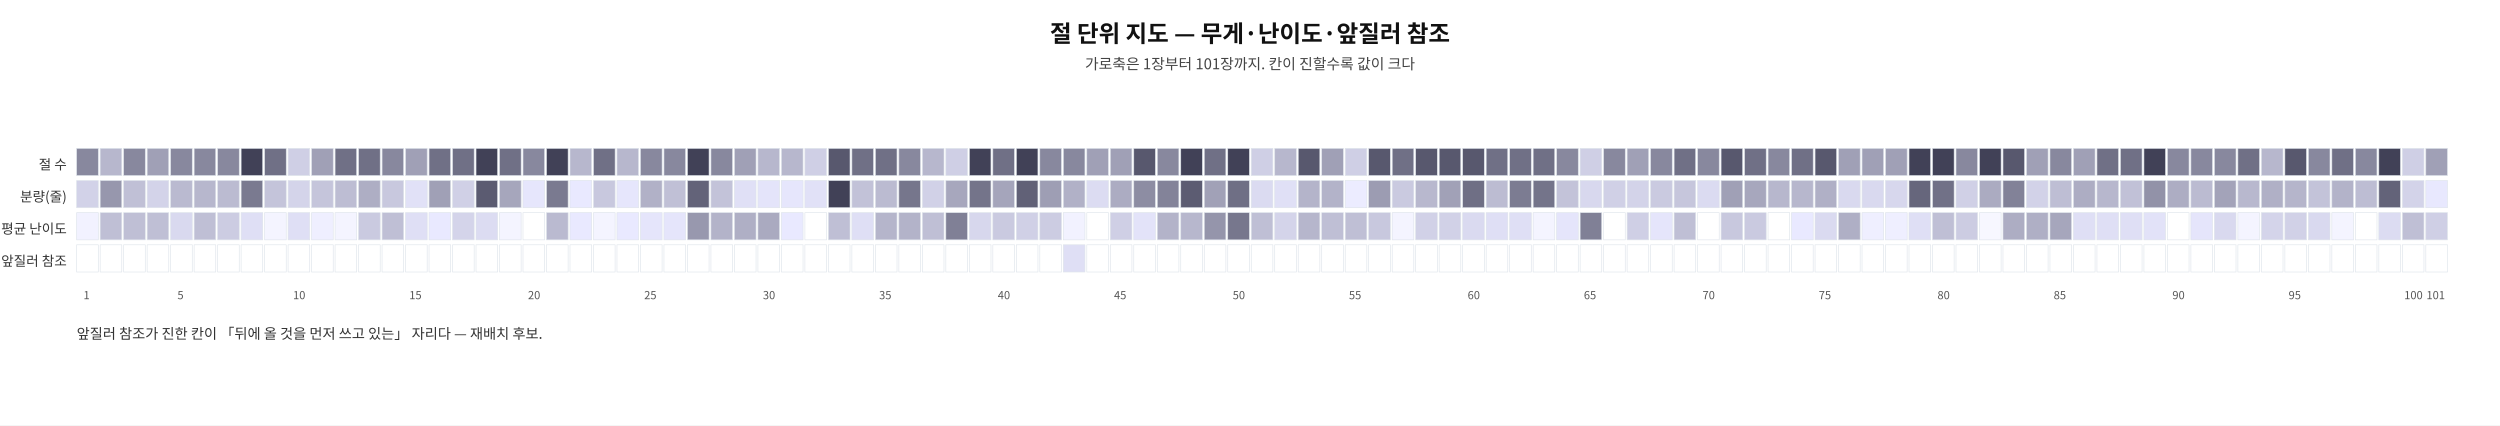
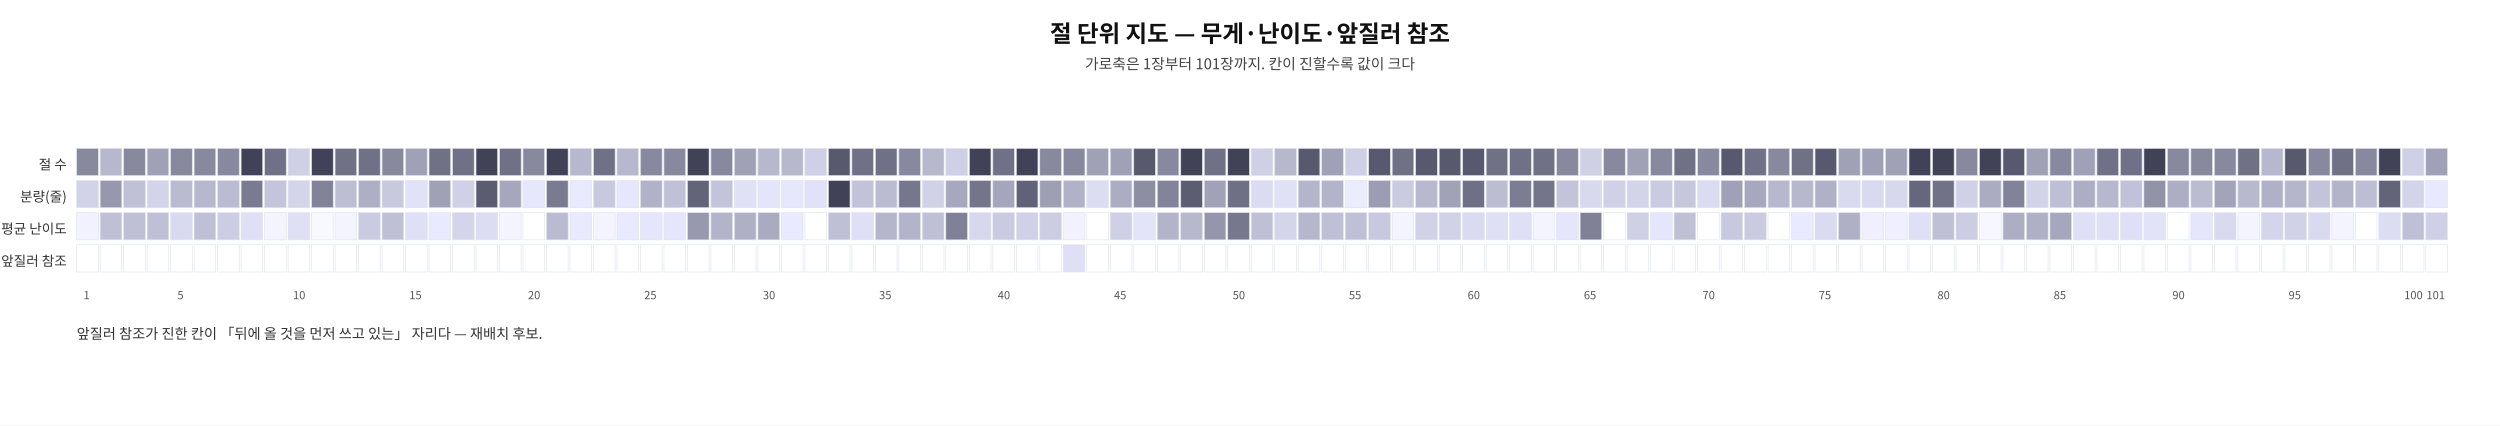
<svg xmlns="http://www.w3.org/2000/svg" viewBox="0 0 2022 344" width="2022" height="344" font-family="Noto Sans CJK KR, Noto Sans, sans-serif">
  <rect width="2022" height="344" fill="#fff" />
  <text x="1011.0" y="34" font-size="19" font-weight="bold" text-anchor="middle" fill="#111">절 단위 지도 — 무게·난이도·앞질러 참조</text>
  <text x="1011.0" y="56" font-size="12" text-anchor="middle" fill="#444">가로축은 1장부터 101장까지. 칸이 진할수록 값이 크다</text>
  <text x="54" y="137" font-size="11" text-anchor="end" fill="#333">절 수</text>
  <rect x="62" y="120" width="17.5" height="22" fill="rgb(136,136,158)" stroke="#dde3ea" stroke-width="0.5" />
  <rect x="81" y="120" width="17.5" height="22" fill="rgb(183,183,205)" stroke="#dde3ea" stroke-width="0.5" />
  <rect x="100" y="120" width="17.5" height="22" fill="rgb(136,136,158)" stroke="#dde3ea" stroke-width="0.5" />
  <rect x="119" y="120" width="17.5" height="22" fill="rgb(160,160,182)" stroke="#dde3ea" stroke-width="0.5" />
  <rect x="138" y="120" width="17.5" height="22" fill="rgb(136,136,158)" stroke="#dde3ea" stroke-width="0.5" />
  <rect x="157" y="120" width="17.5" height="22" fill="rgb(136,136,158)" stroke="#dde3ea" stroke-width="0.5" />
  <rect x="176" y="120" width="17.5" height="22" fill="rgb(136,136,158)" stroke="#dde3ea" stroke-width="0.5" />
  <rect x="195" y="120" width="17.5" height="22" fill="rgb(65,65,87)" stroke="#dde3ea" stroke-width="0.5" />
  <rect x="214" y="120" width="17.5" height="22" fill="rgb(112,112,134)" stroke="#dde3ea" stroke-width="0.5" />
  <rect x="233" y="120" width="17.5" height="22" fill="rgb(207,207,229)" stroke="#dde3ea" stroke-width="0.5" />
-   <rect x="252" y="120" width="17.5" height="22" fill="rgb(160,160,182)" stroke="#dde3ea" stroke-width="0.5" />
+   <rect x="252" y="120" width="17.5" height="22" fill="rgb(65,65,87)" stroke="#dde3ea" stroke-width="0.5" />
  <rect x="271" y="120" width="17.5" height="22" fill="rgb(112,112,134)" stroke="#dde3ea" stroke-width="0.5" />
  <rect x="290" y="120" width="17.5" height="22" fill="rgb(112,112,134)" stroke="#dde3ea" stroke-width="0.5" />
  <rect x="309" y="120" width="17.5" height="22" fill="rgb(136,136,158)" stroke="#dde3ea" stroke-width="0.5" />
  <rect x="328" y="120" width="17.5" height="22" fill="rgb(160,160,182)" stroke="#dde3ea" stroke-width="0.5" />
  <rect x="347" y="120" width="17.5" height="22" fill="rgb(112,112,134)" stroke="#dde3ea" stroke-width="0.5" />
  <rect x="366" y="120" width="17.5" height="22" fill="rgb(112,112,134)" stroke="#dde3ea" stroke-width="0.5" />
  <rect x="385" y="120" width="17.5" height="22" fill="rgb(65,65,87)" stroke="#dde3ea" stroke-width="0.5" />
  <rect x="404" y="120" width="17.5" height="22" fill="rgb(112,112,134)" stroke="#dde3ea" stroke-width="0.5" />
  <rect x="423" y="120" width="17.5" height="22" fill="rgb(136,136,158)" stroke="#dde3ea" stroke-width="0.5" />
  <rect x="442" y="120" width="17.5" height="22" fill="rgb(65,65,87)" stroke="#dde3ea" stroke-width="0.5" />
  <rect x="461" y="120" width="17.5" height="22" fill="rgb(183,183,205)" stroke="#dde3ea" stroke-width="0.5" />
  <rect x="480" y="120" width="17.5" height="22" fill="rgb(112,112,134)" stroke="#dde3ea" stroke-width="0.5" />
  <rect x="499" y="120" width="17.5" height="22" fill="rgb(183,183,205)" stroke="#dde3ea" stroke-width="0.5" />
  <rect x="518" y="120" width="17.5" height="22" fill="rgb(136,136,158)" stroke="#dde3ea" stroke-width="0.5" />
  <rect x="537" y="120" width="17.5" height="22" fill="rgb(136,136,158)" stroke="#dde3ea" stroke-width="0.5" />
  <rect x="556" y="120" width="17.5" height="22" fill="rgb(65,65,87)" stroke="#dde3ea" stroke-width="0.5" />
  <rect x="575" y="120" width="17.5" height="22" fill="rgb(136,136,158)" stroke="#dde3ea" stroke-width="0.5" />
  <rect x="594" y="120" width="17.5" height="22" fill="rgb(160,160,182)" stroke="#dde3ea" stroke-width="0.5" />
  <rect x="613" y="120" width="17.5" height="22" fill="rgb(183,183,205)" stroke="#dde3ea" stroke-width="0.5" />
  <rect x="632" y="120" width="17.5" height="22" fill="rgb(183,183,205)" stroke="#dde3ea" stroke-width="0.5" />
  <rect x="651" y="120" width="17.5" height="22" fill="rgb(207,207,229)" stroke="#dde3ea" stroke-width="0.5" />
  <rect x="670" y="120" width="17.5" height="22" fill="rgb(88,88,110)" stroke="#dde3ea" stroke-width="0.5" />
  <rect x="689" y="120" width="17.5" height="22" fill="rgb(112,112,134)" stroke="#dde3ea" stroke-width="0.5" />
  <rect x="708" y="120" width="17.5" height="22" fill="rgb(112,112,134)" stroke="#dde3ea" stroke-width="0.5" />
  <rect x="727" y="120" width="17.5" height="22" fill="rgb(136,136,158)" stroke="#dde3ea" stroke-width="0.5" />
  <rect x="746" y="120" width="17.5" height="22" fill="rgb(183,183,205)" stroke="#dde3ea" stroke-width="0.5" />
  <rect x="765" y="120" width="17.5" height="22" fill="rgb(207,207,229)" stroke="#dde3ea" stroke-width="0.5" />
  <rect x="784" y="120" width="17.5" height="22" fill="rgb(65,65,87)" stroke="#dde3ea" stroke-width="0.5" />
  <rect x="803" y="120" width="17.5" height="22" fill="rgb(112,112,134)" stroke="#dde3ea" stroke-width="0.5" />
  <rect x="822" y="120" width="17.5" height="22" fill="rgb(65,65,87)" stroke="#dde3ea" stroke-width="0.5" />
  <rect x="841" y="120" width="17.5" height="22" fill="rgb(136,136,158)" stroke="#dde3ea" stroke-width="0.5" />
  <rect x="860" y="120" width="17.5" height="22" fill="rgb(136,136,158)" stroke="#dde3ea" stroke-width="0.5" />
  <rect x="879" y="120" width="17.5" height="22" fill="rgb(160,160,182)" stroke="#dde3ea" stroke-width="0.5" />
  <rect x="898" y="120" width="17.5" height="22" fill="rgb(160,160,182)" stroke="#dde3ea" stroke-width="0.5" />
  <rect x="917" y="120" width="17.5" height="22" fill="rgb(88,88,110)" stroke="#dde3ea" stroke-width="0.5" />
  <rect x="936" y="120" width="17.5" height="22" fill="rgb(136,136,158)" stroke="#dde3ea" stroke-width="0.5" />
  <rect x="955" y="120" width="17.5" height="22" fill="rgb(65,65,87)" stroke="#dde3ea" stroke-width="0.5" />
  <rect x="974" y="120" width="17.5" height="22" fill="rgb(112,112,134)" stroke="#dde3ea" stroke-width="0.5" />
  <rect x="993" y="120" width="17.5" height="22" fill="rgb(65,65,87)" stroke="#dde3ea" stroke-width="0.5" />
  <rect x="1012" y="120" width="17.5" height="22" fill="rgb(207,207,229)" stroke="#dde3ea" stroke-width="0.5" />
  <rect x="1031" y="120" width="17.5" height="22" fill="rgb(183,183,205)" stroke="#dde3ea" stroke-width="0.5" />
  <rect x="1050" y="120" width="17.5" height="22" fill="rgb(88,88,110)" stroke="#dde3ea" stroke-width="0.5" />
  <rect x="1069" y="120" width="17.5" height="22" fill="rgb(160,160,182)" stroke="#dde3ea" stroke-width="0.5" />
  <rect x="1088" y="120" width="17.5" height="22" fill="rgb(207,207,229)" stroke="#dde3ea" stroke-width="0.5" />
  <rect x="1107" y="120" width="17.5" height="22" fill="rgb(88,88,110)" stroke="#dde3ea" stroke-width="0.5" />
  <rect x="1126" y="120" width="17.5" height="22" fill="rgb(112,112,134)" stroke="#dde3ea" stroke-width="0.5" />
  <rect x="1145" y="120" width="17.5" height="22" fill="rgb(88,88,110)" stroke="#dde3ea" stroke-width="0.5" />
  <rect x="1164" y="120" width="17.5" height="22" fill="rgb(88,88,110)" stroke="#dde3ea" stroke-width="0.5" />
  <rect x="1183" y="120" width="17.5" height="22" fill="rgb(88,88,110)" stroke="#dde3ea" stroke-width="0.5" />
  <rect x="1202" y="120" width="17.5" height="22" fill="rgb(112,112,134)" stroke="#dde3ea" stroke-width="0.5" />
  <rect x="1221" y="120" width="17.5" height="22" fill="rgb(112,112,134)" stroke="#dde3ea" stroke-width="0.5" />
  <rect x="1240" y="120" width="17.5" height="22" fill="rgb(112,112,134)" stroke="#dde3ea" stroke-width="0.5" />
  <rect x="1259" y="120" width="17.5" height="22" fill="rgb(136,136,158)" stroke="#dde3ea" stroke-width="0.5" />
  <rect x="1278" y="120" width="17.5" height="22" fill="rgb(207,207,229)" stroke="#dde3ea" stroke-width="0.5" />
  <rect x="1297" y="120" width="17.5" height="22" fill="rgb(136,136,158)" stroke="#dde3ea" stroke-width="0.5" />
  <rect x="1316" y="120" width="17.5" height="22" fill="rgb(160,160,182)" stroke="#dde3ea" stroke-width="0.5" />
  <rect x="1335" y="120" width="17.5" height="22" fill="rgb(136,136,158)" stroke="#dde3ea" stroke-width="0.5" />
  <rect x="1354" y="120" width="17.5" height="22" fill="rgb(112,112,134)" stroke="#dde3ea" stroke-width="0.5" />
  <rect x="1373" y="120" width="17.5" height="22" fill="rgb(136,136,158)" stroke="#dde3ea" stroke-width="0.5" />
  <rect x="1392" y="120" width="17.5" height="22" fill="rgb(88,88,110)" stroke="#dde3ea" stroke-width="0.5" />
  <rect x="1411" y="120" width="17.5" height="22" fill="rgb(112,112,134)" stroke="#dde3ea" stroke-width="0.5" />
  <rect x="1430" y="120" width="17.5" height="22" fill="rgb(136,136,158)" stroke="#dde3ea" stroke-width="0.5" />
  <rect x="1449" y="120" width="17.5" height="22" fill="rgb(112,112,134)" stroke="#dde3ea" stroke-width="0.5" />
  <rect x="1468" y="120" width="17.5" height="22" fill="rgb(88,88,110)" stroke="#dde3ea" stroke-width="0.5" />
  <rect x="1487" y="120" width="17.5" height="22" fill="rgb(160,160,182)" stroke="#dde3ea" stroke-width="0.5" />
  <rect x="1506" y="120" width="17.5" height="22" fill="rgb(160,160,182)" stroke="#dde3ea" stroke-width="0.5" />
  <rect x="1525" y="120" width="17.5" height="22" fill="rgb(160,160,182)" stroke="#dde3ea" stroke-width="0.5" />
  <rect x="1544" y="120" width="17.5" height="22" fill="rgb(65,65,87)" stroke="#dde3ea" stroke-width="0.5" />
  <rect x="1563" y="120" width="17.5" height="22" fill="rgb(65,65,87)" stroke="#dde3ea" stroke-width="0.5" />
  <rect x="1582" y="120" width="17.5" height="22" fill="rgb(136,136,158)" stroke="#dde3ea" stroke-width="0.5" />
  <rect x="1601" y="120" width="17.5" height="22" fill="rgb(65,65,87)" stroke="#dde3ea" stroke-width="0.5" />
  <rect x="1620" y="120" width="17.5" height="22" fill="rgb(88,88,110)" stroke="#dde3ea" stroke-width="0.5" />
  <rect x="1639" y="120" width="17.5" height="22" fill="rgb(160,160,182)" stroke="#dde3ea" stroke-width="0.5" />
  <rect x="1658" y="120" width="17.5" height="22" fill="rgb(136,136,158)" stroke="#dde3ea" stroke-width="0.5" />
  <rect x="1677" y="120" width="17.5" height="22" fill="rgb(160,160,182)" stroke="#dde3ea" stroke-width="0.5" />
  <rect x="1696" y="120" width="17.5" height="22" fill="rgb(112,112,134)" stroke="#dde3ea" stroke-width="0.5" />
  <rect x="1715" y="120" width="17.5" height="22" fill="rgb(112,112,134)" stroke="#dde3ea" stroke-width="0.5" />
  <rect x="1734" y="120" width="17.5" height="22" fill="rgb(65,65,87)" stroke="#dde3ea" stroke-width="0.5" />
  <rect x="1753" y="120" width="17.5" height="22" fill="rgb(136,136,158)" stroke="#dde3ea" stroke-width="0.5" />
  <rect x="1772" y="120" width="17.5" height="22" fill="rgb(136,136,158)" stroke="#dde3ea" stroke-width="0.5" />
  <rect x="1791" y="120" width="17.5" height="22" fill="rgb(136,136,158)" stroke="#dde3ea" stroke-width="0.5" />
  <rect x="1810" y="120" width="17.5" height="22" fill="rgb(112,112,134)" stroke="#dde3ea" stroke-width="0.5" />
  <rect x="1829" y="120" width="17.5" height="22" fill="rgb(183,183,205)" stroke="#dde3ea" stroke-width="0.5" />
  <rect x="1848" y="120" width="17.5" height="22" fill="rgb(88,88,110)" stroke="#dde3ea" stroke-width="0.5" />
  <rect x="1867" y="120" width="17.5" height="22" fill="rgb(136,136,158)" stroke="#dde3ea" stroke-width="0.5" />
  <rect x="1886" y="120" width="17.5" height="22" fill="rgb(112,112,134)" stroke="#dde3ea" stroke-width="0.5" />
  <rect x="1905" y="120" width="17.5" height="22" fill="rgb(136,136,158)" stroke="#dde3ea" stroke-width="0.5" />
  <rect x="1924" y="120" width="17.5" height="22" fill="rgb(65,65,87)" stroke="#dde3ea" stroke-width="0.5" />
  <rect x="1943" y="120" width="17.5" height="22" fill="rgb(207,207,229)" stroke="#dde3ea" stroke-width="0.5" />
  <rect x="1962" y="120" width="17.5" height="22" fill="rgb(160,160,182)" stroke="#dde3ea" stroke-width="0.5" />
  <text x="54" y="163" font-size="11" text-anchor="end" fill="#333">분량(줄)</text>
  <rect x="62" y="146" width="17.5" height="22" fill="rgb(210,210,232)" stroke="#dde3ea" stroke-width="0.5" />
  <rect x="81" y="146" width="17.5" height="22" fill="rgb(151,151,173)" stroke="#dde3ea" stroke-width="0.5" />
  <rect x="100" y="146" width="17.5" height="22" fill="rgb(192,192,214)" stroke="#dde3ea" stroke-width="0.5" />
  <rect x="119" y="146" width="17.5" height="22" fill="rgb(211,211,233)" stroke="#dde3ea" stroke-width="0.5" />
  <rect x="138" y="146" width="17.5" height="22" fill="rgb(186,186,208)" stroke="#dde3ea" stroke-width="0.5" />
  <rect x="157" y="146" width="17.5" height="22" fill="rgb(183,183,205)" stroke="#dde3ea" stroke-width="0.5" />
  <rect x="176" y="146" width="17.5" height="22" fill="rgb(187,187,209)" stroke="#dde3ea" stroke-width="0.5" />
  <rect x="195" y="146" width="17.5" height="22" fill="rgb(122,122,144)" stroke="#dde3ea" stroke-width="0.5" />
  <rect x="214" y="146" width="17.5" height="22" fill="rgb(196,196,218)" stroke="#dde3ea" stroke-width="0.5" />
  <rect x="233" y="146" width="17.5" height="22" fill="rgb(212,212,234)" stroke="#dde3ea" stroke-width="0.5" />
-   <rect x="252" y="146" width="17.5" height="22" fill="rgb(197,197,219)" stroke="#dde3ea" stroke-width="0.5" />
+   <rect x="252" y="146" width="17.5" height="22" fill="rgb(130,130,152)" stroke="#dde3ea" stroke-width="0.5" />
  <rect x="271" y="146" width="17.5" height="22" fill="rgb(189,189,211)" stroke="#dde3ea" stroke-width="0.5" />
  <rect x="290" y="146" width="17.5" height="22" fill="rgb(174,174,196)" stroke="#dde3ea" stroke-width="0.5" />
  <rect x="309" y="146" width="17.5" height="22" fill="rgb(200,200,222)" stroke="#dde3ea" stroke-width="0.5" />
  <rect x="328" y="146" width="17.5" height="22" fill="rgb(225,225,247)" stroke="#dde3ea" stroke-width="0.5" />
  <rect x="347" y="146" width="17.5" height="22" fill="rgb(160,160,182)" stroke="#dde3ea" stroke-width="0.5" />
  <rect x="366" y="146" width="17.5" height="22" fill="rgb(208,208,230)" stroke="#dde3ea" stroke-width="0.5" />
  <rect x="385" y="146" width="17.5" height="22" fill="rgb(91,91,113)" stroke="#dde3ea" stroke-width="0.5" />
  <rect x="404" y="146" width="17.5" height="22" fill="rgb(166,166,188)" stroke="#dde3ea" stroke-width="0.5" />
  <rect x="423" y="146" width="17.5" height="22" fill="rgb(230,230,252)" stroke="#dde3ea" stroke-width="0.5" />
  <rect x="442" y="146" width="17.5" height="22" fill="rgb(122,122,144)" stroke="#dde3ea" stroke-width="0.5" />
  <rect x="461" y="146" width="17.5" height="22" fill="rgb(233,233,255)" stroke="#dde3ea" stroke-width="0.5" />
  <rect x="480" y="146" width="17.5" height="22" fill="rgb(200,200,222)" stroke="#dde3ea" stroke-width="0.5" />
  <rect x="499" y="146" width="17.5" height="22" fill="rgb(230,230,252)" stroke="#dde3ea" stroke-width="0.5" />
  <rect x="518" y="146" width="17.5" height="22" fill="rgb(177,177,199)" stroke="#dde3ea" stroke-width="0.5" />
  <rect x="537" y="146" width="17.5" height="22" fill="rgb(192,192,214)" stroke="#dde3ea" stroke-width="0.5" />
  <rect x="556" y="146" width="17.5" height="22" fill="rgb(99,99,121)" stroke="#dde3ea" stroke-width="0.5" />
  <rect x="575" y="146" width="17.5" height="22" fill="rgb(195,195,217)" stroke="#dde3ea" stroke-width="0.5" />
  <rect x="594" y="146" width="17.5" height="22" fill="rgb(224,224,246)" stroke="#dde3ea" stroke-width="0.5" />
  <rect x="613" y="146" width="17.5" height="22" fill="rgb(228,228,250)" stroke="#dde3ea" stroke-width="0.5" />
  <rect x="632" y="146" width="17.5" height="22" fill="rgb(230,230,252)" stroke="#dde3ea" stroke-width="0.5" />
  <rect x="651" y="146" width="17.5" height="22" fill="rgb(225,225,247)" stroke="#dde3ea" stroke-width="0.5" />
  <rect x="670" y="146" width="17.5" height="22" fill="rgb(65,65,87)" stroke="#dde3ea" stroke-width="0.5" />
  <rect x="689" y="146" width="17.5" height="22" fill="rgb(194,194,216)" stroke="#dde3ea" stroke-width="0.5" />
  <rect x="708" y="146" width="17.5" height="22" fill="rgb(187,187,209)" stroke="#dde3ea" stroke-width="0.5" />
  <rect x="727" y="146" width="17.5" height="22" fill="rgb(118,118,140)" stroke="#dde3ea" stroke-width="0.5" />
  <rect x="746" y="146" width="17.5" height="22" fill="rgb(209,209,231)" stroke="#dde3ea" stroke-width="0.5" />
  <rect x="765" y="146" width="17.5" height="22" fill="rgb(167,167,189)" stroke="#dde3ea" stroke-width="0.5" />
  <rect x="784" y="146" width="17.5" height="22" fill="rgb(116,116,138)" stroke="#dde3ea" stroke-width="0.5" />
  <rect x="803" y="146" width="17.5" height="22" fill="rgb(165,165,187)" stroke="#dde3ea" stroke-width="0.5" />
  <rect x="822" y="146" width="17.5" height="22" fill="rgb(97,97,119)" stroke="#dde3ea" stroke-width="0.5" />
  <rect x="841" y="146" width="17.5" height="22" fill="rgb(158,158,180)" stroke="#dde3ea" stroke-width="0.5" />
  <rect x="860" y="146" width="17.5" height="22" fill="rgb(177,177,199)" stroke="#dde3ea" stroke-width="0.5" />
  <rect x="879" y="146" width="17.5" height="22" fill="rgb(220,220,242)" stroke="#dde3ea" stroke-width="0.5" />
  <rect x="898" y="146" width="17.5" height="22" fill="rgb(172,172,194)" stroke="#dde3ea" stroke-width="0.5" />
  <rect x="917" y="146" width="17.5" height="22" fill="rgb(141,141,163)" stroke="#dde3ea" stroke-width="0.5" />
  <rect x="936" y="146" width="17.5" height="22" fill="rgb(131,131,153)" stroke="#dde3ea" stroke-width="0.5" />
  <rect x="955" y="146" width="17.5" height="22" fill="rgb(92,92,114)" stroke="#dde3ea" stroke-width="0.5" />
  <rect x="974" y="146" width="17.5" height="22" fill="rgb(161,161,183)" stroke="#dde3ea" stroke-width="0.5" />
  <rect x="993" y="146" width="17.5" height="22" fill="rgb(111,111,133)" stroke="#dde3ea" stroke-width="0.5" />
  <rect x="1012" y="146" width="17.5" height="22" fill="rgb(219,219,241)" stroke="#dde3ea" stroke-width="0.5" />
  <rect x="1031" y="146" width="17.5" height="22" fill="rgb(224,224,246)" stroke="#dde3ea" stroke-width="0.5" />
  <rect x="1050" y="146" width="17.5" height="22" fill="rgb(180,180,202)" stroke="#dde3ea" stroke-width="0.5" />
  <rect x="1069" y="146" width="17.5" height="22" fill="rgb(179,179,201)" stroke="#dde3ea" stroke-width="0.5" />
  <rect x="1088" y="146" width="17.5" height="22" fill="rgb(236,236,255)" stroke="#dde3ea" stroke-width="0.5" />
  <rect x="1107" y="146" width="17.5" height="22" fill="rgb(156,156,178)" stroke="#dde3ea" stroke-width="0.5" />
  <rect x="1126" y="146" width="17.5" height="22" fill="rgb(202,202,224)" stroke="#dde3ea" stroke-width="0.5" />
  <rect x="1145" y="146" width="17.5" height="22" fill="rgb(184,184,206)" stroke="#dde3ea" stroke-width="0.5" />
  <rect x="1164" y="146" width="17.5" height="22" fill="rgb(161,161,183)" stroke="#dde3ea" stroke-width="0.5" />
  <rect x="1183" y="146" width="17.5" height="22" fill="rgb(111,111,133)" stroke="#dde3ea" stroke-width="0.5" />
  <rect x="1202" y="146" width="17.5" height="22" fill="rgb(188,188,210)" stroke="#dde3ea" stroke-width="0.5" />
  <rect x="1221" y="146" width="17.5" height="22" fill="rgb(124,124,146)" stroke="#dde3ea" stroke-width="0.5" />
  <rect x="1240" y="146" width="17.5" height="22" fill="rgb(116,116,138)" stroke="#dde3ea" stroke-width="0.5" />
  <rect x="1259" y="146" width="17.5" height="22" fill="rgb(195,195,217)" stroke="#dde3ea" stroke-width="0.5" />
  <rect x="1278" y="146" width="17.5" height="22" fill="rgb(216,216,238)" stroke="#dde3ea" stroke-width="0.5" />
  <rect x="1297" y="146" width="17.5" height="22" fill="rgb(208,208,230)" stroke="#dde3ea" stroke-width="0.5" />
  <rect x="1316" y="146" width="17.5" height="22" fill="rgb(211,211,233)" stroke="#dde3ea" stroke-width="0.5" />
  <rect x="1335" y="146" width="17.5" height="22" fill="rgb(202,202,224)" stroke="#dde3ea" stroke-width="0.5" />
  <rect x="1354" y="146" width="17.5" height="22" fill="rgb(198,198,220)" stroke="#dde3ea" stroke-width="0.5" />
  <rect x="1373" y="146" width="17.5" height="22" fill="rgb(219,219,241)" stroke="#dde3ea" stroke-width="0.5" />
  <rect x="1392" y="146" width="17.5" height="22" fill="rgb(160,160,182)" stroke="#dde3ea" stroke-width="0.5" />
  <rect x="1411" y="146" width="17.5" height="22" fill="rgb(167,167,189)" stroke="#dde3ea" stroke-width="0.5" />
  <rect x="1430" y="146" width="17.5" height="22" fill="rgb(183,183,205)" stroke="#dde3ea" stroke-width="0.5" />
  <rect x="1449" y="146" width="17.5" height="22" fill="rgb(183,183,205)" stroke="#dde3ea" stroke-width="0.5" />
  <rect x="1468" y="146" width="17.5" height="22" fill="rgb(176,176,198)" stroke="#dde3ea" stroke-width="0.5" />
  <rect x="1487" y="146" width="17.5" height="22" fill="rgb(217,217,239)" stroke="#dde3ea" stroke-width="0.5" />
  <rect x="1506" y="146" width="17.5" height="22" fill="rgb(217,217,239)" stroke="#dde3ea" stroke-width="0.5" />
  <rect x="1525" y="146" width="17.5" height="22" fill="rgb(215,215,237)" stroke="#dde3ea" stroke-width="0.5" />
  <rect x="1544" y="146" width="17.5" height="22" fill="rgb(102,102,124)" stroke="#dde3ea" stroke-width="0.5" />
  <rect x="1563" y="146" width="17.5" height="22" fill="rgb(113,113,135)" stroke="#dde3ea" stroke-width="0.5" />
  <rect x="1582" y="146" width="17.5" height="22" fill="rgb(208,208,230)" stroke="#dde3ea" stroke-width="0.5" />
  <rect x="1601" y="146" width="17.5" height="22" fill="rgb(171,171,193)" stroke="#dde3ea" stroke-width="0.5" />
  <rect x="1620" y="146" width="17.5" height="22" fill="rgb(130,130,152)" stroke="#dde3ea" stroke-width="0.5" />
  <rect x="1639" y="146" width="17.5" height="22" fill="rgb(210,210,232)" stroke="#dde3ea" stroke-width="0.5" />
  <rect x="1658" y="146" width="17.5" height="22" fill="rgb(190,190,212)" stroke="#dde3ea" stroke-width="0.5" />
  <rect x="1677" y="146" width="17.5" height="22" fill="rgb(173,173,195)" stroke="#dde3ea" stroke-width="0.5" />
  <rect x="1696" y="146" width="17.5" height="22" fill="rgb(183,183,205)" stroke="#dde3ea" stroke-width="0.5" />
  <rect x="1715" y="146" width="17.5" height="22" fill="rgb(193,193,215)" stroke="#dde3ea" stroke-width="0.5" />
  <rect x="1734" y="146" width="17.5" height="22" fill="rgb(146,146,168)" stroke="#dde3ea" stroke-width="0.5" />
  <rect x="1753" y="146" width="17.5" height="22" fill="rgb(173,173,195)" stroke="#dde3ea" stroke-width="0.5" />
  <rect x="1772" y="146" width="17.5" height="22" fill="rgb(187,187,209)" stroke="#dde3ea" stroke-width="0.5" />
  <rect x="1791" y="146" width="17.5" height="22" fill="rgb(163,163,185)" stroke="#dde3ea" stroke-width="0.5" />
  <rect x="1810" y="146" width="17.5" height="22" fill="rgb(184,184,206)" stroke="#dde3ea" stroke-width="0.5" />
  <rect x="1829" y="146" width="17.5" height="22" fill="rgb(176,176,198)" stroke="#dde3ea" stroke-width="0.5" />
  <rect x="1848" y="146" width="17.5" height="22" fill="rgb(181,181,203)" stroke="#dde3ea" stroke-width="0.5" />
  <rect x="1867" y="146" width="17.5" height="22" fill="rgb(195,195,217)" stroke="#dde3ea" stroke-width="0.5" />
  <rect x="1886" y="146" width="17.5" height="22" fill="rgb(179,179,201)" stroke="#dde3ea" stroke-width="0.5" />
  <rect x="1905" y="146" width="17.5" height="22" fill="rgb(189,189,211)" stroke="#dde3ea" stroke-width="0.5" />
  <rect x="1924" y="146" width="17.5" height="22" fill="rgb(99,99,121)" stroke="#dde3ea" stroke-width="0.5" />
  <rect x="1943" y="146" width="17.5" height="22" fill="rgb(211,211,233)" stroke="#dde3ea" stroke-width="0.5" />
  <rect x="1962" y="146" width="17.5" height="22" fill="rgb(232,232,254)" stroke="#dde3ea" stroke-width="0.5" />
  <text x="54" y="189" font-size="11" text-anchor="end" fill="#333">평균 난이도</text>
  <rect x="62" y="172" width="17.5" height="22" fill="rgb(242,242,255)" stroke="#dde3ea" stroke-width="0.5" />
  <rect x="81" y="172" width="17.5" height="22" fill="rgb(191,191,213)" stroke="#dde3ea" stroke-width="0.5" />
  <rect x="100" y="172" width="17.5" height="22" fill="rgb(191,191,213)" stroke="#dde3ea" stroke-width="0.5" />
  <rect x="119" y="172" width="17.5" height="22" fill="rgb(191,191,213)" stroke="#dde3ea" stroke-width="0.5" />
  <rect x="138" y="172" width="17.5" height="22" fill="rgb(217,217,239)" stroke="#dde3ea" stroke-width="0.5" />
  <rect x="157" y="172" width="17.5" height="22" fill="rgb(191,191,213)" stroke="#dde3ea" stroke-width="0.5" />
  <rect x="176" y="172" width="17.5" height="22" fill="rgb(204,204,226)" stroke="#dde3ea" stroke-width="0.5" />
  <rect x="195" y="172" width="17.5" height="22" fill="rgb(223,223,245)" stroke="#dde3ea" stroke-width="0.5" />
  <rect x="214" y="172" width="17.5" height="22" fill="rgb(244,244,255)" stroke="#dde3ea" stroke-width="0.5" />
  <rect x="233" y="172" width="17.5" height="22" fill="rgb(223,223,245)" stroke="#dde3ea" stroke-width="0.5" />
-   <rect x="252" y="172" width="17.5" height="22" fill="rgb(239,239,255)" stroke="#dde3ea" stroke-width="0.5" />
+   <rect x="252" y="172" width="17.5" height="22" fill="rgb(248,248,255)" stroke="#dde3ea" stroke-width="0.5" />
  <rect x="271" y="172" width="17.5" height="22" fill="rgb(244,244,255)" stroke="#dde3ea" stroke-width="0.5" />
  <rect x="290" y="172" width="17.5" height="22" fill="rgb(202,202,224)" stroke="#dde3ea" stroke-width="0.5" />
  <rect x="309" y="172" width="17.5" height="22" fill="rgb(191,191,213)" stroke="#dde3ea" stroke-width="0.5" />
  <rect x="328" y="172" width="17.5" height="22" fill="rgb(223,223,245)" stroke="#dde3ea" stroke-width="0.5" />
  <rect x="347" y="172" width="17.5" height="22" fill="rgb(233,233,255)" stroke="#dde3ea" stroke-width="0.5" />
  <rect x="366" y="172" width="17.5" height="22" fill="rgb(212,212,234)" stroke="#dde3ea" stroke-width="0.5" />
  <rect x="385" y="172" width="17.5" height="22" fill="rgb(220,220,242)" stroke="#dde3ea" stroke-width="0.5" />
  <rect x="404" y="172" width="17.5" height="22" fill="rgb(244,244,255)" stroke="#dde3ea" stroke-width="0.5" />
  <rect x="423" y="172" width="17.5" height="22" fill="rgb(255,255,255)" stroke="#dde3ea" stroke-width="0.5" />
  <rect x="442" y="172" width="17.5" height="22" fill="rgb(186,186,208)" stroke="#dde3ea" stroke-width="0.5" />
  <rect x="461" y="172" width="17.5" height="22" fill="rgb(233,233,255)" stroke="#dde3ea" stroke-width="0.5" />
  <rect x="480" y="172" width="17.5" height="22" fill="rgb(244,244,255)" stroke="#dde3ea" stroke-width="0.5" />
  <rect x="499" y="172" width="17.5" height="22" fill="rgb(233,233,255)" stroke="#dde3ea" stroke-width="0.5" />
  <rect x="518" y="172" width="17.5" height="22" fill="rgb(229,229,251)" stroke="#dde3ea" stroke-width="0.5" />
  <rect x="537" y="172" width="17.5" height="22" fill="rgb(229,229,251)" stroke="#dde3ea" stroke-width="0.5" />
  <rect x="556" y="172" width="17.5" height="22" fill="rgb(152,152,174)" stroke="#dde3ea" stroke-width="0.5" />
  <rect x="575" y="172" width="17.5" height="22" fill="rgb(179,179,201)" stroke="#dde3ea" stroke-width="0.5" />
  <rect x="594" y="172" width="17.5" height="22" fill="rgb(175,175,197)" stroke="#dde3ea" stroke-width="0.5" />
  <rect x="613" y="172" width="17.5" height="22" fill="rgb(170,170,192)" stroke="#dde3ea" stroke-width="0.5" />
  <rect x="632" y="172" width="17.5" height="22" fill="rgb(233,233,255)" stroke="#dde3ea" stroke-width="0.5" />
  <rect x="651" y="172" width="17.5" height="22" fill="rgb(255,255,255)" stroke="#dde3ea" stroke-width="0.5" />
  <rect x="670" y="172" width="17.5" height="22" fill="rgb(191,191,213)" stroke="#dde3ea" stroke-width="0.5" />
  <rect x="689" y="172" width="17.5" height="22" fill="rgb(223,223,245)" stroke="#dde3ea" stroke-width="0.5" />
  <rect x="708" y="172" width="17.5" height="22" fill="rgb(181,181,203)" stroke="#dde3ea" stroke-width="0.5" />
  <rect x="727" y="172" width="17.5" height="22" fill="rgb(179,179,201)" stroke="#dde3ea" stroke-width="0.5" />
  <rect x="746" y="172" width="17.5" height="22" fill="rgb(191,191,213)" stroke="#dde3ea" stroke-width="0.5" />
  <rect x="765" y="172" width="17.5" height="22" fill="rgb(128,128,150)" stroke="#dde3ea" stroke-width="0.5" />
  <rect x="784" y="172" width="17.5" height="22" fill="rgb(215,215,237)" stroke="#dde3ea" stroke-width="0.5" />
  <rect x="803" y="172" width="17.5" height="22" fill="rgb(202,202,224)" stroke="#dde3ea" stroke-width="0.5" />
  <rect x="822" y="172" width="17.5" height="22" fill="rgb(208,208,230)" stroke="#dde3ea" stroke-width="0.5" />
  <rect x="841" y="172" width="17.5" height="22" fill="rgb(204,204,226)" stroke="#dde3ea" stroke-width="0.5" />
  <rect x="860" y="172" width="17.5" height="22" fill="rgb(242,242,255)" stroke="#dde3ea" stroke-width="0.5" />
  <rect x="879" y="172" width="17.5" height="22" fill="rgb(255,255,255)" stroke="#dde3ea" stroke-width="0.5" />
  <rect x="898" y="172" width="17.5" height="22" fill="rgb(207,207,229)" stroke="#dde3ea" stroke-width="0.5" />
  <rect x="917" y="172" width="17.5" height="22" fill="rgb(227,227,249)" stroke="#dde3ea" stroke-width="0.5" />
  <rect x="936" y="172" width="17.5" height="22" fill="rgb(179,179,201)" stroke="#dde3ea" stroke-width="0.5" />
  <rect x="955" y="172" width="17.5" height="22" fill="rgb(183,183,205)" stroke="#dde3ea" stroke-width="0.5" />
  <rect x="974" y="172" width="17.5" height="22" fill="rgb(149,149,171)" stroke="#dde3ea" stroke-width="0.5" />
  <rect x="993" y="172" width="17.5" height="22" fill="rgb(119,119,141)" stroke="#dde3ea" stroke-width="0.5" />
  <rect x="1012" y="172" width="17.5" height="22" fill="rgb(191,191,213)" stroke="#dde3ea" stroke-width="0.5" />
  <rect x="1031" y="172" width="17.5" height="22" fill="rgb(212,212,234)" stroke="#dde3ea" stroke-width="0.5" />
  <rect x="1050" y="172" width="17.5" height="22" fill="rgb(182,182,204)" stroke="#dde3ea" stroke-width="0.5" />
  <rect x="1069" y="172" width="17.5" height="22" fill="rgb(191,191,213)" stroke="#dde3ea" stroke-width="0.5" />
  <rect x="1088" y="172" width="17.5" height="22" fill="rgb(191,191,213)" stroke="#dde3ea" stroke-width="0.5" />
  <rect x="1107" y="172" width="17.5" height="22" fill="rgb(200,200,222)" stroke="#dde3ea" stroke-width="0.5" />
  <rect x="1126" y="172" width="17.5" height="22" fill="rgb(244,244,255)" stroke="#dde3ea" stroke-width="0.5" />
  <rect x="1145" y="172" width="17.5" height="22" fill="rgb(209,209,231)" stroke="#dde3ea" stroke-width="0.5" />
  <rect x="1164" y="172" width="17.5" height="22" fill="rgb(209,209,231)" stroke="#dde3ea" stroke-width="0.5" />
  <rect x="1183" y="172" width="17.5" height="22" fill="rgb(218,218,240)" stroke="#dde3ea" stroke-width="0.5" />
  <rect x="1202" y="172" width="17.5" height="22" fill="rgb(223,223,245)" stroke="#dde3ea" stroke-width="0.5" />
  <rect x="1221" y="172" width="17.5" height="22" fill="rgb(223,223,245)" stroke="#dde3ea" stroke-width="0.5" />
  <rect x="1240" y="172" width="17.5" height="22" fill="rgb(244,244,255)" stroke="#dde3ea" stroke-width="0.5" />
  <rect x="1259" y="172" width="17.5" height="22" fill="rgb(229,229,251)" stroke="#dde3ea" stroke-width="0.5" />
  <rect x="1278" y="172" width="17.5" height="22" fill="rgb(128,128,150)" stroke="#dde3ea" stroke-width="0.5" />
  <rect x="1297" y="172" width="17.5" height="22" fill="rgb(255,255,255)" stroke="#dde3ea" stroke-width="0.5" />
  <rect x="1316" y="172" width="17.5" height="22" fill="rgb(207,207,229)" stroke="#dde3ea" stroke-width="0.5" />
  <rect x="1335" y="172" width="17.5" height="22" fill="rgb(229,229,251)" stroke="#dde3ea" stroke-width="0.5" />
  <rect x="1354" y="172" width="17.5" height="22" fill="rgb(191,191,213)" stroke="#dde3ea" stroke-width="0.5" />
  <rect x="1373" y="172" width="17.5" height="22" fill="rgb(255,255,255)" stroke="#dde3ea" stroke-width="0.5" />
  <rect x="1392" y="172" width="17.5" height="22" fill="rgb(200,200,222)" stroke="#dde3ea" stroke-width="0.5" />
  <rect x="1411" y="172" width="17.5" height="22" fill="rgb(202,202,224)" stroke="#dde3ea" stroke-width="0.5" />
  <rect x="1430" y="172" width="17.5" height="22" fill="rgb(255,255,255)" stroke="#dde3ea" stroke-width="0.5" />
  <rect x="1449" y="172" width="17.5" height="22" fill="rgb(233,233,255)" stroke="#dde3ea" stroke-width="0.5" />
  <rect x="1468" y="172" width="17.5" height="22" fill="rgb(218,218,240)" stroke="#dde3ea" stroke-width="0.5" />
  <rect x="1487" y="172" width="17.5" height="22" fill="rgb(175,175,197)" stroke="#dde3ea" stroke-width="0.5" />
  <rect x="1506" y="172" width="17.5" height="22" fill="rgb(239,239,255)" stroke="#dde3ea" stroke-width="0.5" />
  <rect x="1525" y="172" width="17.5" height="22" fill="rgb(239,239,255)" stroke="#dde3ea" stroke-width="0.5" />
  <rect x="1544" y="172" width="17.5" height="22" fill="rgb(223,223,245)" stroke="#dde3ea" stroke-width="0.5" />
  <rect x="1563" y="172" width="17.5" height="22" fill="rgb(191,191,213)" stroke="#dde3ea" stroke-width="0.5" />
  <rect x="1582" y="172" width="17.5" height="22" fill="rgb(204,204,226)" stroke="#dde3ea" stroke-width="0.5" />
  <rect x="1601" y="172" width="17.5" height="22" fill="rgb(247,247,255)" stroke="#dde3ea" stroke-width="0.5" />
  <rect x="1620" y="172" width="17.5" height="22" fill="rgb(173,173,195)" stroke="#dde3ea" stroke-width="0.5" />
  <rect x="1639" y="172" width="17.5" height="22" fill="rgb(175,175,197)" stroke="#dde3ea" stroke-width="0.5" />
  <rect x="1658" y="172" width="17.5" height="22" fill="rgb(166,166,188)" stroke="#dde3ea" stroke-width="0.5" />
  <rect x="1677" y="172" width="17.5" height="22" fill="rgb(223,223,245)" stroke="#dde3ea" stroke-width="0.5" />
  <rect x="1696" y="172" width="17.5" height="22" fill="rgb(223,223,245)" stroke="#dde3ea" stroke-width="0.5" />
  <rect x="1715" y="172" width="17.5" height="22" fill="rgb(223,223,245)" stroke="#dde3ea" stroke-width="0.5" />
  <rect x="1734" y="172" width="17.5" height="22" fill="rgb(226,226,248)" stroke="#dde3ea" stroke-width="0.5" />
  <rect x="1753" y="172" width="17.5" height="22" fill="rgb(255,255,255)" stroke="#dde3ea" stroke-width="0.5" />
  <rect x="1772" y="172" width="17.5" height="22" fill="rgb(229,229,251)" stroke="#dde3ea" stroke-width="0.5" />
  <rect x="1791" y="172" width="17.5" height="22" fill="rgb(217,217,239)" stroke="#dde3ea" stroke-width="0.5" />
  <rect x="1810" y="172" width="17.5" height="22" fill="rgb(244,244,255)" stroke="#dde3ea" stroke-width="0.5" />
  <rect x="1829" y="172" width="17.5" height="22" fill="rgb(212,212,234)" stroke="#dde3ea" stroke-width="0.5" />
  <rect x="1848" y="172" width="17.5" height="22" fill="rgb(209,209,231)" stroke="#dde3ea" stroke-width="0.5" />
  <rect x="1867" y="172" width="17.5" height="22" fill="rgb(217,217,239)" stroke="#dde3ea" stroke-width="0.5" />
  <rect x="1886" y="172" width="17.5" height="22" fill="rgb(244,244,255)" stroke="#dde3ea" stroke-width="0.5" />
  <rect x="1905" y="172" width="17.5" height="22" fill="rgb(255,255,255)" stroke="#dde3ea" stroke-width="0.5" />
  <rect x="1924" y="172" width="17.5" height="22" fill="rgb(220,220,242)" stroke="#dde3ea" stroke-width="0.5" />
  <rect x="1943" y="172" width="17.5" height="22" fill="rgb(191,191,213)" stroke="#dde3ea" stroke-width="0.5" />
  <rect x="1962" y="172" width="17.5" height="22" fill="rgb(207,207,229)" stroke="#dde3ea" stroke-width="0.5" />
  <text x="54" y="215" font-size="11" text-anchor="end" fill="#333">앞질러 참조</text>
  <rect x="62" y="198" width="17.5" height="22" fill="rgb(255,255,255)" stroke="#dde3ea" stroke-width="0.5" />
  <rect x="81" y="198" width="17.5" height="22" fill="rgb(255,255,255)" stroke="#dde3ea" stroke-width="0.5" />
  <rect x="100" y="198" width="17.5" height="22" fill="rgb(255,255,255)" stroke="#dde3ea" stroke-width="0.5" />
  <rect x="119" y="198" width="17.5" height="22" fill="rgb(255,255,255)" stroke="#dde3ea" stroke-width="0.5" />
  <rect x="138" y="198" width="17.5" height="22" fill="rgb(255,255,255)" stroke="#dde3ea" stroke-width="0.5" />
  <rect x="157" y="198" width="17.5" height="22" fill="rgb(255,255,255)" stroke="#dde3ea" stroke-width="0.5" />
  <rect x="176" y="198" width="17.5" height="22" fill="rgb(255,255,255)" stroke="#dde3ea" stroke-width="0.5" />
  <rect x="195" y="198" width="17.5" height="22" fill="rgb(255,255,255)" stroke="#dde3ea" stroke-width="0.5" />
  <rect x="214" y="198" width="17.5" height="22" fill="rgb(255,255,255)" stroke="#dde3ea" stroke-width="0.5" />
  <rect x="233" y="198" width="17.5" height="22" fill="rgb(255,255,255)" stroke="#dde3ea" stroke-width="0.5" />
  <rect x="252" y="198" width="17.5" height="22" fill="rgb(255,255,255)" stroke="#dde3ea" stroke-width="0.5" />
  <rect x="271" y="198" width="17.5" height="22" fill="rgb(255,255,255)" stroke="#dde3ea" stroke-width="0.5" />
  <rect x="290" y="198" width="17.5" height="22" fill="rgb(255,255,255)" stroke="#dde3ea" stroke-width="0.5" />
  <rect x="309" y="198" width="17.5" height="22" fill="rgb(255,255,255)" stroke="#dde3ea" stroke-width="0.5" />
  <rect x="328" y="198" width="17.5" height="22" fill="rgb(255,255,255)" stroke="#dde3ea" stroke-width="0.5" />
  <rect x="347" y="198" width="17.5" height="22" fill="rgb(255,255,255)" stroke="#dde3ea" stroke-width="0.5" />
  <rect x="366" y="198" width="17.5" height="22" fill="rgb(255,255,255)" stroke="#dde3ea" stroke-width="0.5" />
  <rect x="385" y="198" width="17.5" height="22" fill="rgb(255,255,255)" stroke="#dde3ea" stroke-width="0.5" />
  <rect x="404" y="198" width="17.5" height="22" fill="rgb(255,255,255)" stroke="#dde3ea" stroke-width="0.5" />
  <rect x="423" y="198" width="17.5" height="22" fill="rgb(255,255,255)" stroke="#dde3ea" stroke-width="0.5" />
  <rect x="442" y="198" width="17.5" height="22" fill="rgb(255,255,255)" stroke="#dde3ea" stroke-width="0.5" />
  <rect x="461" y="198" width="17.5" height="22" fill="rgb(255,255,255)" stroke="#dde3ea" stroke-width="0.5" />
  <rect x="480" y="198" width="17.5" height="22" fill="rgb(255,255,255)" stroke="#dde3ea" stroke-width="0.5" />
  <rect x="499" y="198" width="17.5" height="22" fill="rgb(255,255,255)" stroke="#dde3ea" stroke-width="0.5" />
  <rect x="518" y="198" width="17.5" height="22" fill="rgb(255,255,255)" stroke="#dde3ea" stroke-width="0.5" />
  <rect x="537" y="198" width="17.5" height="22" fill="rgb(255,255,255)" stroke="#dde3ea" stroke-width="0.5" />
  <rect x="556" y="198" width="17.5" height="22" fill="rgb(255,255,255)" stroke="#dde3ea" stroke-width="0.5" />
  <rect x="575" y="198" width="17.5" height="22" fill="rgb(255,255,255)" stroke="#dde3ea" stroke-width="0.5" />
  <rect x="594" y="198" width="17.5" height="22" fill="rgb(255,255,255)" stroke="#dde3ea" stroke-width="0.5" />
  <rect x="613" y="198" width="17.5" height="22" fill="rgb(255,255,255)" stroke="#dde3ea" stroke-width="0.5" />
  <rect x="632" y="198" width="17.5" height="22" fill="rgb(255,255,255)" stroke="#dde3ea" stroke-width="0.5" />
  <rect x="651" y="198" width="17.5" height="22" fill="rgb(255,255,255)" stroke="#dde3ea" stroke-width="0.5" />
  <rect x="670" y="198" width="17.5" height="22" fill="rgb(255,255,255)" stroke="#dde3ea" stroke-width="0.5" />
  <rect x="689" y="198" width="17.5" height="22" fill="rgb(255,255,255)" stroke="#dde3ea" stroke-width="0.5" />
  <rect x="708" y="198" width="17.5" height="22" fill="rgb(255,255,255)" stroke="#dde3ea" stroke-width="0.5" />
  <rect x="727" y="198" width="17.5" height="22" fill="rgb(255,255,255)" stroke="#dde3ea" stroke-width="0.5" />
  <rect x="746" y="198" width="17.5" height="22" fill="rgb(255,255,255)" stroke="#dde3ea" stroke-width="0.5" />
  <rect x="765" y="198" width="17.5" height="22" fill="rgb(255,255,255)" stroke="#dde3ea" stroke-width="0.5" />
  <rect x="784" y="198" width="17.5" height="22" fill="rgb(255,255,255)" stroke="#dde3ea" stroke-width="0.5" />
  <rect x="803" y="198" width="17.5" height="22" fill="rgb(255,255,255)" stroke="#dde3ea" stroke-width="0.5" />
  <rect x="822" y="198" width="17.5" height="22" fill="rgb(255,255,255)" stroke="#dde3ea" stroke-width="0.5" />
  <rect x="841" y="198" width="17.5" height="22" fill="rgb(255,255,255)" stroke="#dde3ea" stroke-width="0.5" />
  <rect x="860" y="198" width="17.5" height="22" fill="rgb(223,223,245)" stroke="#dde3ea" stroke-width="0.5" />
  <rect x="879" y="198" width="17.5" height="22" fill="rgb(255,255,255)" stroke="#dde3ea" stroke-width="0.5" />
  <rect x="898" y="198" width="17.5" height="22" fill="rgb(255,255,255)" stroke="#dde3ea" stroke-width="0.5" />
  <rect x="917" y="198" width="17.5" height="22" fill="rgb(255,255,255)" stroke="#dde3ea" stroke-width="0.5" />
  <rect x="936" y="198" width="17.5" height="22" fill="rgb(255,255,255)" stroke="#dde3ea" stroke-width="0.5" />
  <rect x="955" y="198" width="17.5" height="22" fill="rgb(255,255,255)" stroke="#dde3ea" stroke-width="0.5" />
  <rect x="974" y="198" width="17.5" height="22" fill="rgb(255,255,255)" stroke="#dde3ea" stroke-width="0.5" />
  <rect x="993" y="198" width="17.5" height="22" fill="rgb(255,255,255)" stroke="#dde3ea" stroke-width="0.5" />
  <rect x="1012" y="198" width="17.5" height="22" fill="rgb(255,255,255)" stroke="#dde3ea" stroke-width="0.5" />
  <rect x="1031" y="198" width="17.5" height="22" fill="rgb(255,255,255)" stroke="#dde3ea" stroke-width="0.5" />
  <rect x="1050" y="198" width="17.5" height="22" fill="rgb(255,255,255)" stroke="#dde3ea" stroke-width="0.5" />
  <rect x="1069" y="198" width="17.5" height="22" fill="rgb(255,255,255)" stroke="#dde3ea" stroke-width="0.5" />
  <rect x="1088" y="198" width="17.5" height="22" fill="rgb(255,255,255)" stroke="#dde3ea" stroke-width="0.5" />
  <rect x="1107" y="198" width="17.5" height="22" fill="rgb(255,255,255)" stroke="#dde3ea" stroke-width="0.5" />
  <rect x="1126" y="198" width="17.5" height="22" fill="rgb(255,255,255)" stroke="#dde3ea" stroke-width="0.5" />
  <rect x="1145" y="198" width="17.5" height="22" fill="rgb(255,255,255)" stroke="#dde3ea" stroke-width="0.5" />
  <rect x="1164" y="198" width="17.5" height="22" fill="rgb(255,255,255)" stroke="#dde3ea" stroke-width="0.5" />
  <rect x="1183" y="198" width="17.5" height="22" fill="rgb(255,255,255)" stroke="#dde3ea" stroke-width="0.5" />
  <rect x="1202" y="198" width="17.5" height="22" fill="rgb(255,255,255)" stroke="#dde3ea" stroke-width="0.5" />
  <rect x="1221" y="198" width="17.5" height="22" fill="rgb(255,255,255)" stroke="#dde3ea" stroke-width="0.5" />
  <rect x="1240" y="198" width="17.5" height="22" fill="rgb(255,255,255)" stroke="#dde3ea" stroke-width="0.5" />
  <rect x="1259" y="198" width="17.5" height="22" fill="rgb(255,255,255)" stroke="#dde3ea" stroke-width="0.5" />
  <rect x="1278" y="198" width="17.5" height="22" fill="rgb(255,255,255)" stroke="#dde3ea" stroke-width="0.5" />
  <rect x="1297" y="198" width="17.5" height="22" fill="rgb(255,255,255)" stroke="#dde3ea" stroke-width="0.5" />
  <rect x="1316" y="198" width="17.5" height="22" fill="rgb(255,255,255)" stroke="#dde3ea" stroke-width="0.5" />
  <rect x="1335" y="198" width="17.5" height="22" fill="rgb(255,255,255)" stroke="#dde3ea" stroke-width="0.5" />
  <rect x="1354" y="198" width="17.5" height="22" fill="rgb(255,255,255)" stroke="#dde3ea" stroke-width="0.5" />
  <rect x="1373" y="198" width="17.5" height="22" fill="rgb(255,255,255)" stroke="#dde3ea" stroke-width="0.5" />
  <rect x="1392" y="198" width="17.5" height="22" fill="rgb(255,255,255)" stroke="#dde3ea" stroke-width="0.5" />
  <rect x="1411" y="198" width="17.5" height="22" fill="rgb(255,255,255)" stroke="#dde3ea" stroke-width="0.5" />
  <rect x="1430" y="198" width="17.5" height="22" fill="rgb(255,255,255)" stroke="#dde3ea" stroke-width="0.5" />
  <rect x="1449" y="198" width="17.5" height="22" fill="rgb(255,255,255)" stroke="#dde3ea" stroke-width="0.5" />
  <rect x="1468" y="198" width="17.5" height="22" fill="rgb(255,255,255)" stroke="#dde3ea" stroke-width="0.5" />
  <rect x="1487" y="198" width="17.5" height="22" fill="rgb(255,255,255)" stroke="#dde3ea" stroke-width="0.5" />
  <rect x="1506" y="198" width="17.5" height="22" fill="rgb(255,255,255)" stroke="#dde3ea" stroke-width="0.5" />
  <rect x="1525" y="198" width="17.5" height="22" fill="rgb(255,255,255)" stroke="#dde3ea" stroke-width="0.5" />
  <rect x="1544" y="198" width="17.5" height="22" fill="rgb(255,255,255)" stroke="#dde3ea" stroke-width="0.5" />
  <rect x="1563" y="198" width="17.5" height="22" fill="rgb(255,255,255)" stroke="#dde3ea" stroke-width="0.5" />
  <rect x="1582" y="198" width="17.5" height="22" fill="rgb(255,255,255)" stroke="#dde3ea" stroke-width="0.5" />
  <rect x="1601" y="198" width="17.5" height="22" fill="rgb(255,255,255)" stroke="#dde3ea" stroke-width="0.5" />
  <rect x="1620" y="198" width="17.5" height="22" fill="rgb(255,255,255)" stroke="#dde3ea" stroke-width="0.5" />
  <rect x="1639" y="198" width="17.5" height="22" fill="rgb(255,255,255)" stroke="#dde3ea" stroke-width="0.5" />
  <rect x="1658" y="198" width="17.5" height="22" fill="rgb(255,255,255)" stroke="#dde3ea" stroke-width="0.5" />
  <rect x="1677" y="198" width="17.5" height="22" fill="rgb(255,255,255)" stroke="#dde3ea" stroke-width="0.5" />
  <rect x="1696" y="198" width="17.5" height="22" fill="rgb(255,255,255)" stroke="#dde3ea" stroke-width="0.5" />
  <rect x="1715" y="198" width="17.5" height="22" fill="rgb(255,255,255)" stroke="#dde3ea" stroke-width="0.5" />
  <rect x="1734" y="198" width="17.5" height="22" fill="rgb(255,255,255)" stroke="#dde3ea" stroke-width="0.5" />
  <rect x="1753" y="198" width="17.5" height="22" fill="rgb(255,255,255)" stroke="#dde3ea" stroke-width="0.5" />
  <rect x="1772" y="198" width="17.5" height="22" fill="rgb(255,255,255)" stroke="#dde3ea" stroke-width="0.5" />
  <rect x="1791" y="198" width="17.5" height="22" fill="rgb(255,255,255)" stroke="#dde3ea" stroke-width="0.5" />
  <rect x="1810" y="198" width="17.5" height="22" fill="rgb(255,255,255)" stroke="#dde3ea" stroke-width="0.5" />
  <rect x="1829" y="198" width="17.5" height="22" fill="rgb(255,255,255)" stroke="#dde3ea" stroke-width="0.5" />
  <rect x="1848" y="198" width="17.5" height="22" fill="rgb(255,255,255)" stroke="#dde3ea" stroke-width="0.5" />
  <rect x="1867" y="198" width="17.5" height="22" fill="rgb(255,255,255)" stroke="#dde3ea" stroke-width="0.5" />
  <rect x="1886" y="198" width="17.5" height="22" fill="rgb(255,255,255)" stroke="#dde3ea" stroke-width="0.5" />
  <rect x="1905" y="198" width="17.5" height="22" fill="rgb(255,255,255)" stroke="#dde3ea" stroke-width="0.5" />
  <rect x="1924" y="198" width="17.5" height="22" fill="rgb(255,255,255)" stroke="#dde3ea" stroke-width="0.5" />
  <rect x="1943" y="198" width="17.5" height="22" fill="rgb(255,255,255)" stroke="#dde3ea" stroke-width="0.5" />
  <rect x="1962" y="198" width="17.5" height="22" fill="rgb(255,255,255)" stroke="#dde3ea" stroke-width="0.5" />
  <text x="70" y="242" font-size="9" text-anchor="middle" fill="#555">1</text>
  <text x="146" y="242" font-size="9" text-anchor="middle" fill="#555">5</text>
  <text x="242" y="242" font-size="9" text-anchor="middle" fill="#555">10</text>
  <text x="336" y="242" font-size="9" text-anchor="middle" fill="#555">15</text>
  <text x="432" y="242" font-size="9" text-anchor="middle" fill="#555">20</text>
  <text x="526" y="242" font-size="9" text-anchor="middle" fill="#555">25</text>
  <text x="622" y="242" font-size="9" text-anchor="middle" fill="#555">30</text>
  <text x="716" y="242" font-size="9" text-anchor="middle" fill="#555">35</text>
  <text x="812" y="242" font-size="9" text-anchor="middle" fill="#555">40</text>
  <text x="906" y="242" font-size="9" text-anchor="middle" fill="#555">45</text>
  <text x="1002" y="242" font-size="9" text-anchor="middle" fill="#555">50</text>
  <text x="1096" y="242" font-size="9" text-anchor="middle" fill="#555">55</text>
  <text x="1192" y="242" font-size="9" text-anchor="middle" fill="#555">60</text>
  <text x="1286" y="242" font-size="9" text-anchor="middle" fill="#555">65</text>
  <text x="1382" y="242" font-size="9" text-anchor="middle" fill="#555">70</text>
  <text x="1476" y="242" font-size="9" text-anchor="middle" fill="#555">75</text>
  <text x="1572" y="242" font-size="9" text-anchor="middle" fill="#555">80</text>
  <text x="1666" y="242" font-size="9" text-anchor="middle" fill="#555">85</text>
  <text x="1762" y="242" font-size="9" text-anchor="middle" fill="#555">90</text>
  <text x="1856" y="242" font-size="9" text-anchor="middle" fill="#555">95</text>
  <text x="1952" y="242" font-size="9" text-anchor="middle" fill="#555">100</text>
  <text x="1970" y="242" font-size="9" text-anchor="middle" fill="#555">101</text>
  <text x="62" y="274" font-size="11.5" fill="#333">앞질러 참조가 진한 칸이 「뒤에 올 것을 먼저 쓰고 있는」 자리다 — 재배치 후보.</text>
</svg>
